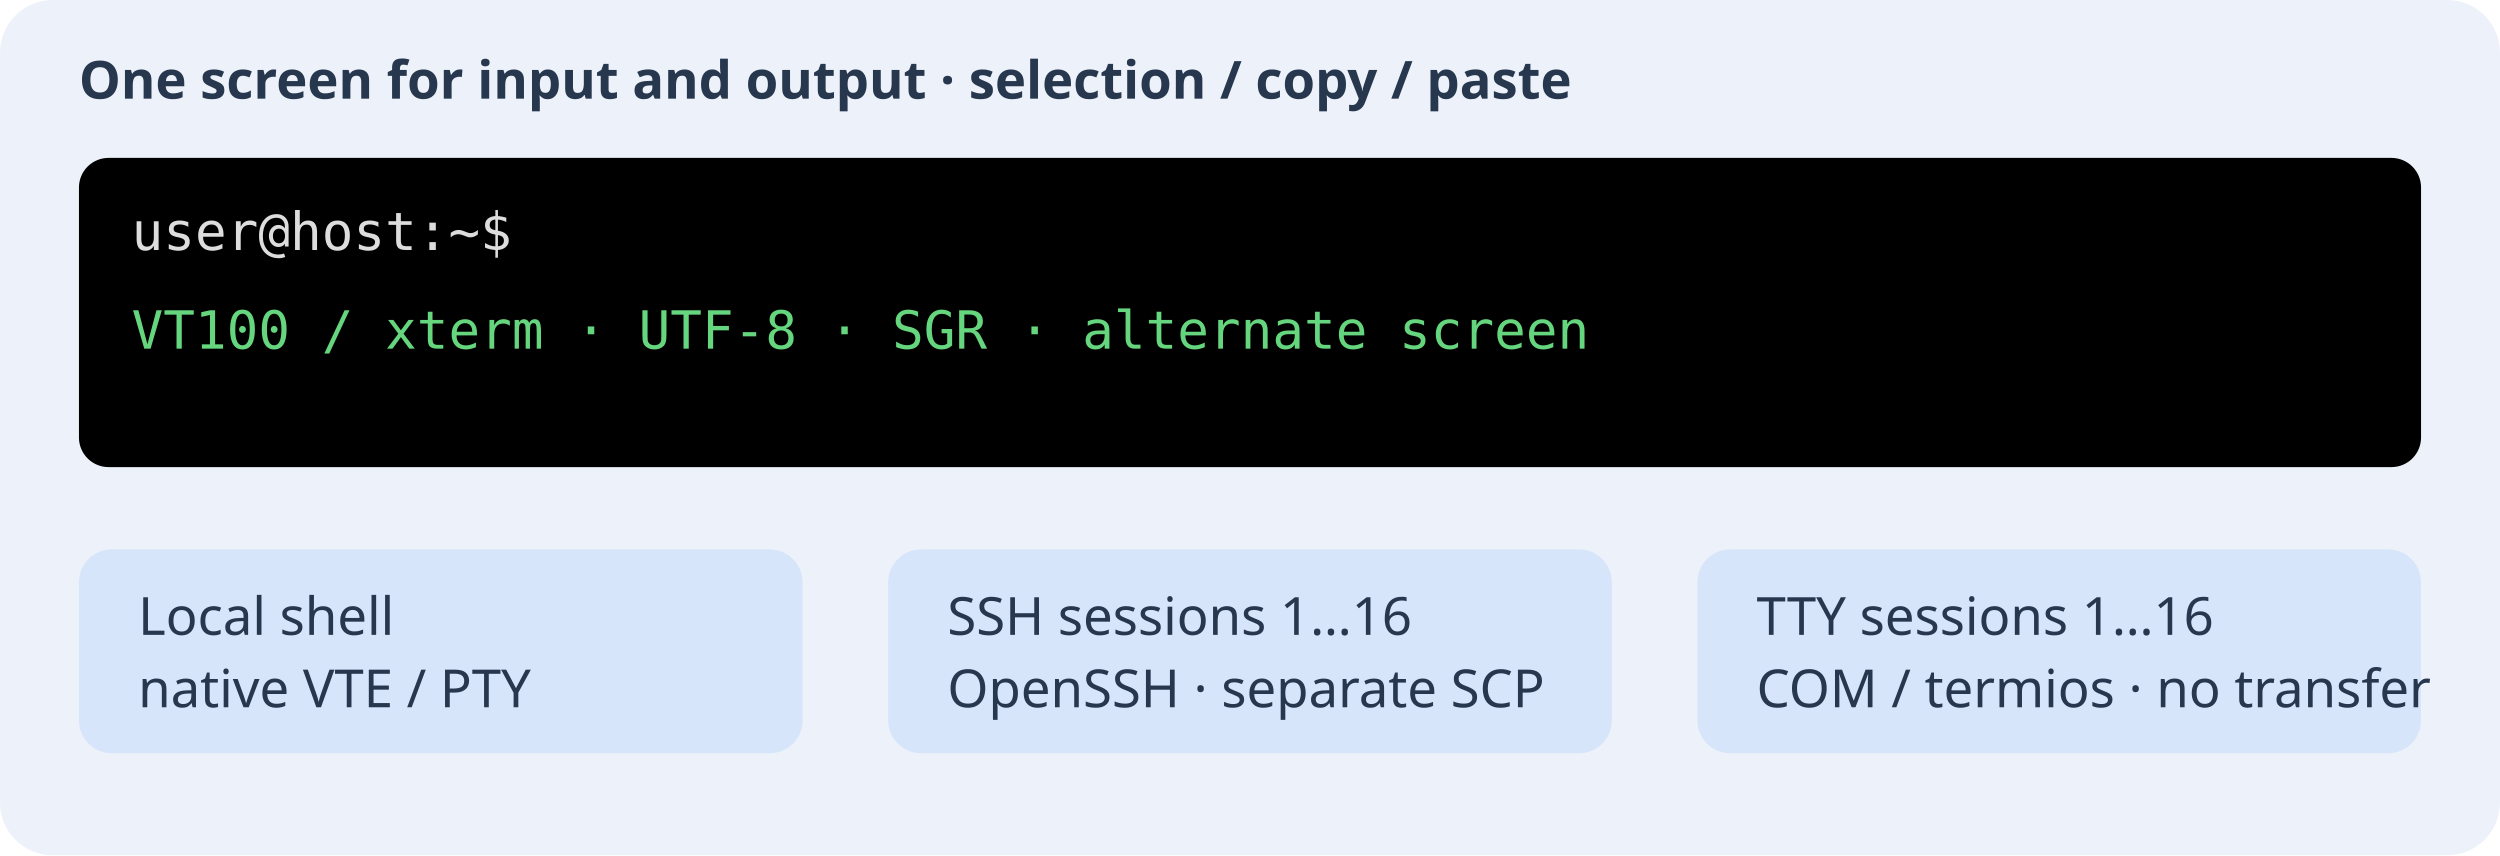
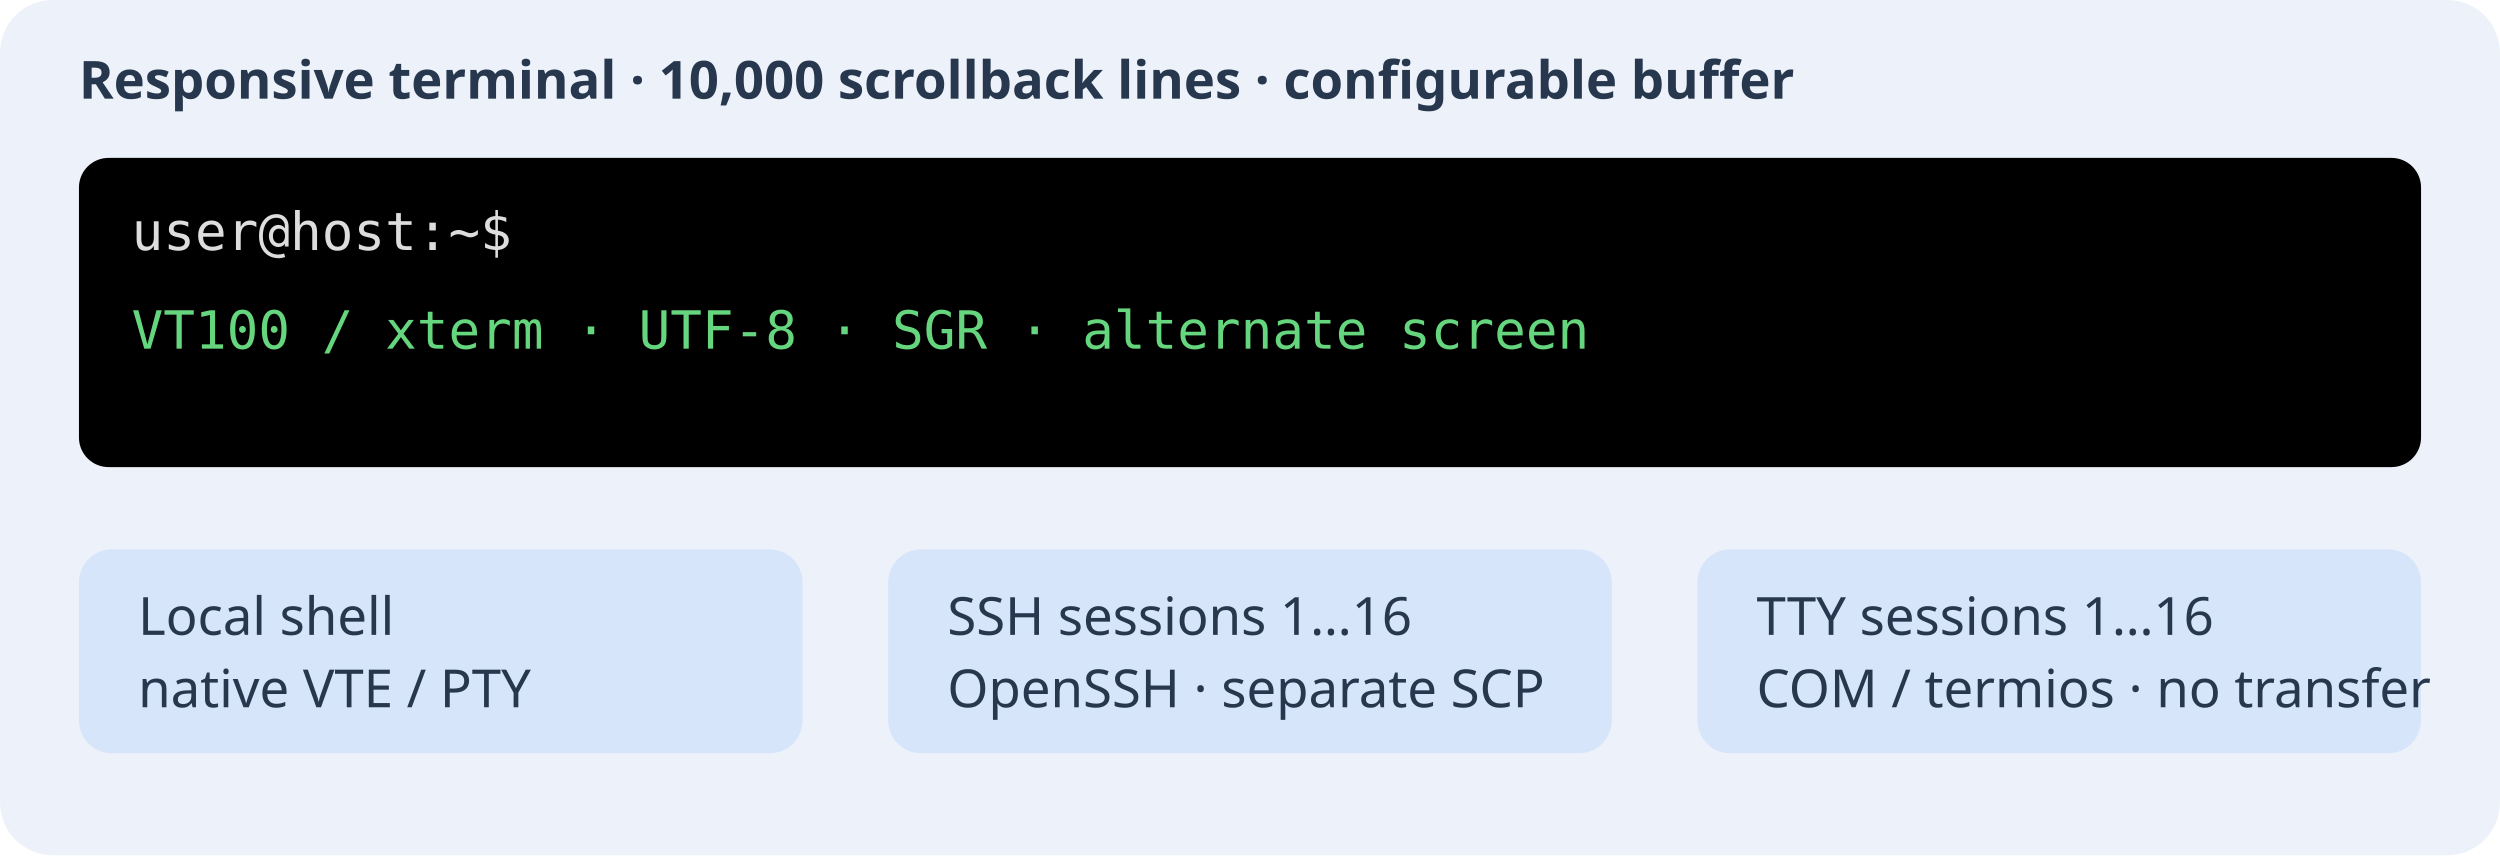
<svg xmlns="http://www.w3.org/2000/svg" width="760" height="260" viewBox="0 0 760 260">
  <rect width="760" height="260" rx="16" fill="#edf2fa" />
  <g font-family="sans-serif" font-size="16" fill="#27374e">
-     <text x="24" y="30" font-weight="bold">One screen for input and output · selection / copy / paste</text>
+     <text x="24" y="30" font-weight="bold">Responsive terminal · 10,000 scrollback lines · configurable buffer</text>
    <rect x="24" y="48" width="712" height="94" rx="9" fill="#000" />
    <text x="40" y="76" fill="#ddd" font-family="monospace">user@host:~$</text>
    <text x="40" y="106" fill="#65d67d" font-family="monospace">VT100 / xterm · UTF-8 · SGR · alternate screen</text>
    <rect x="24" y="167" width="220" height="62" rx="10" fill="#d7e5fa" />
    <rect x="270" y="167" width="220" height="62" rx="10" fill="#d7e5fa" />
    <rect x="516" y="167" width="220" height="62" rx="10" fill="#d7e5fa" />
    <text x="42" y="193">Local shell</text>
    <text x="42" y="215">native VTE / PTY</text>
    <text x="288" y="193">SSH sessions 1…16</text>
    <text x="288" y="215">OpenSSH · separate SCP</text>
    <text x="534" y="193">TTY sessions 1…16</text>
    <text x="534" y="215">COM / termios · no transfer</text>
  </g>
</svg>
